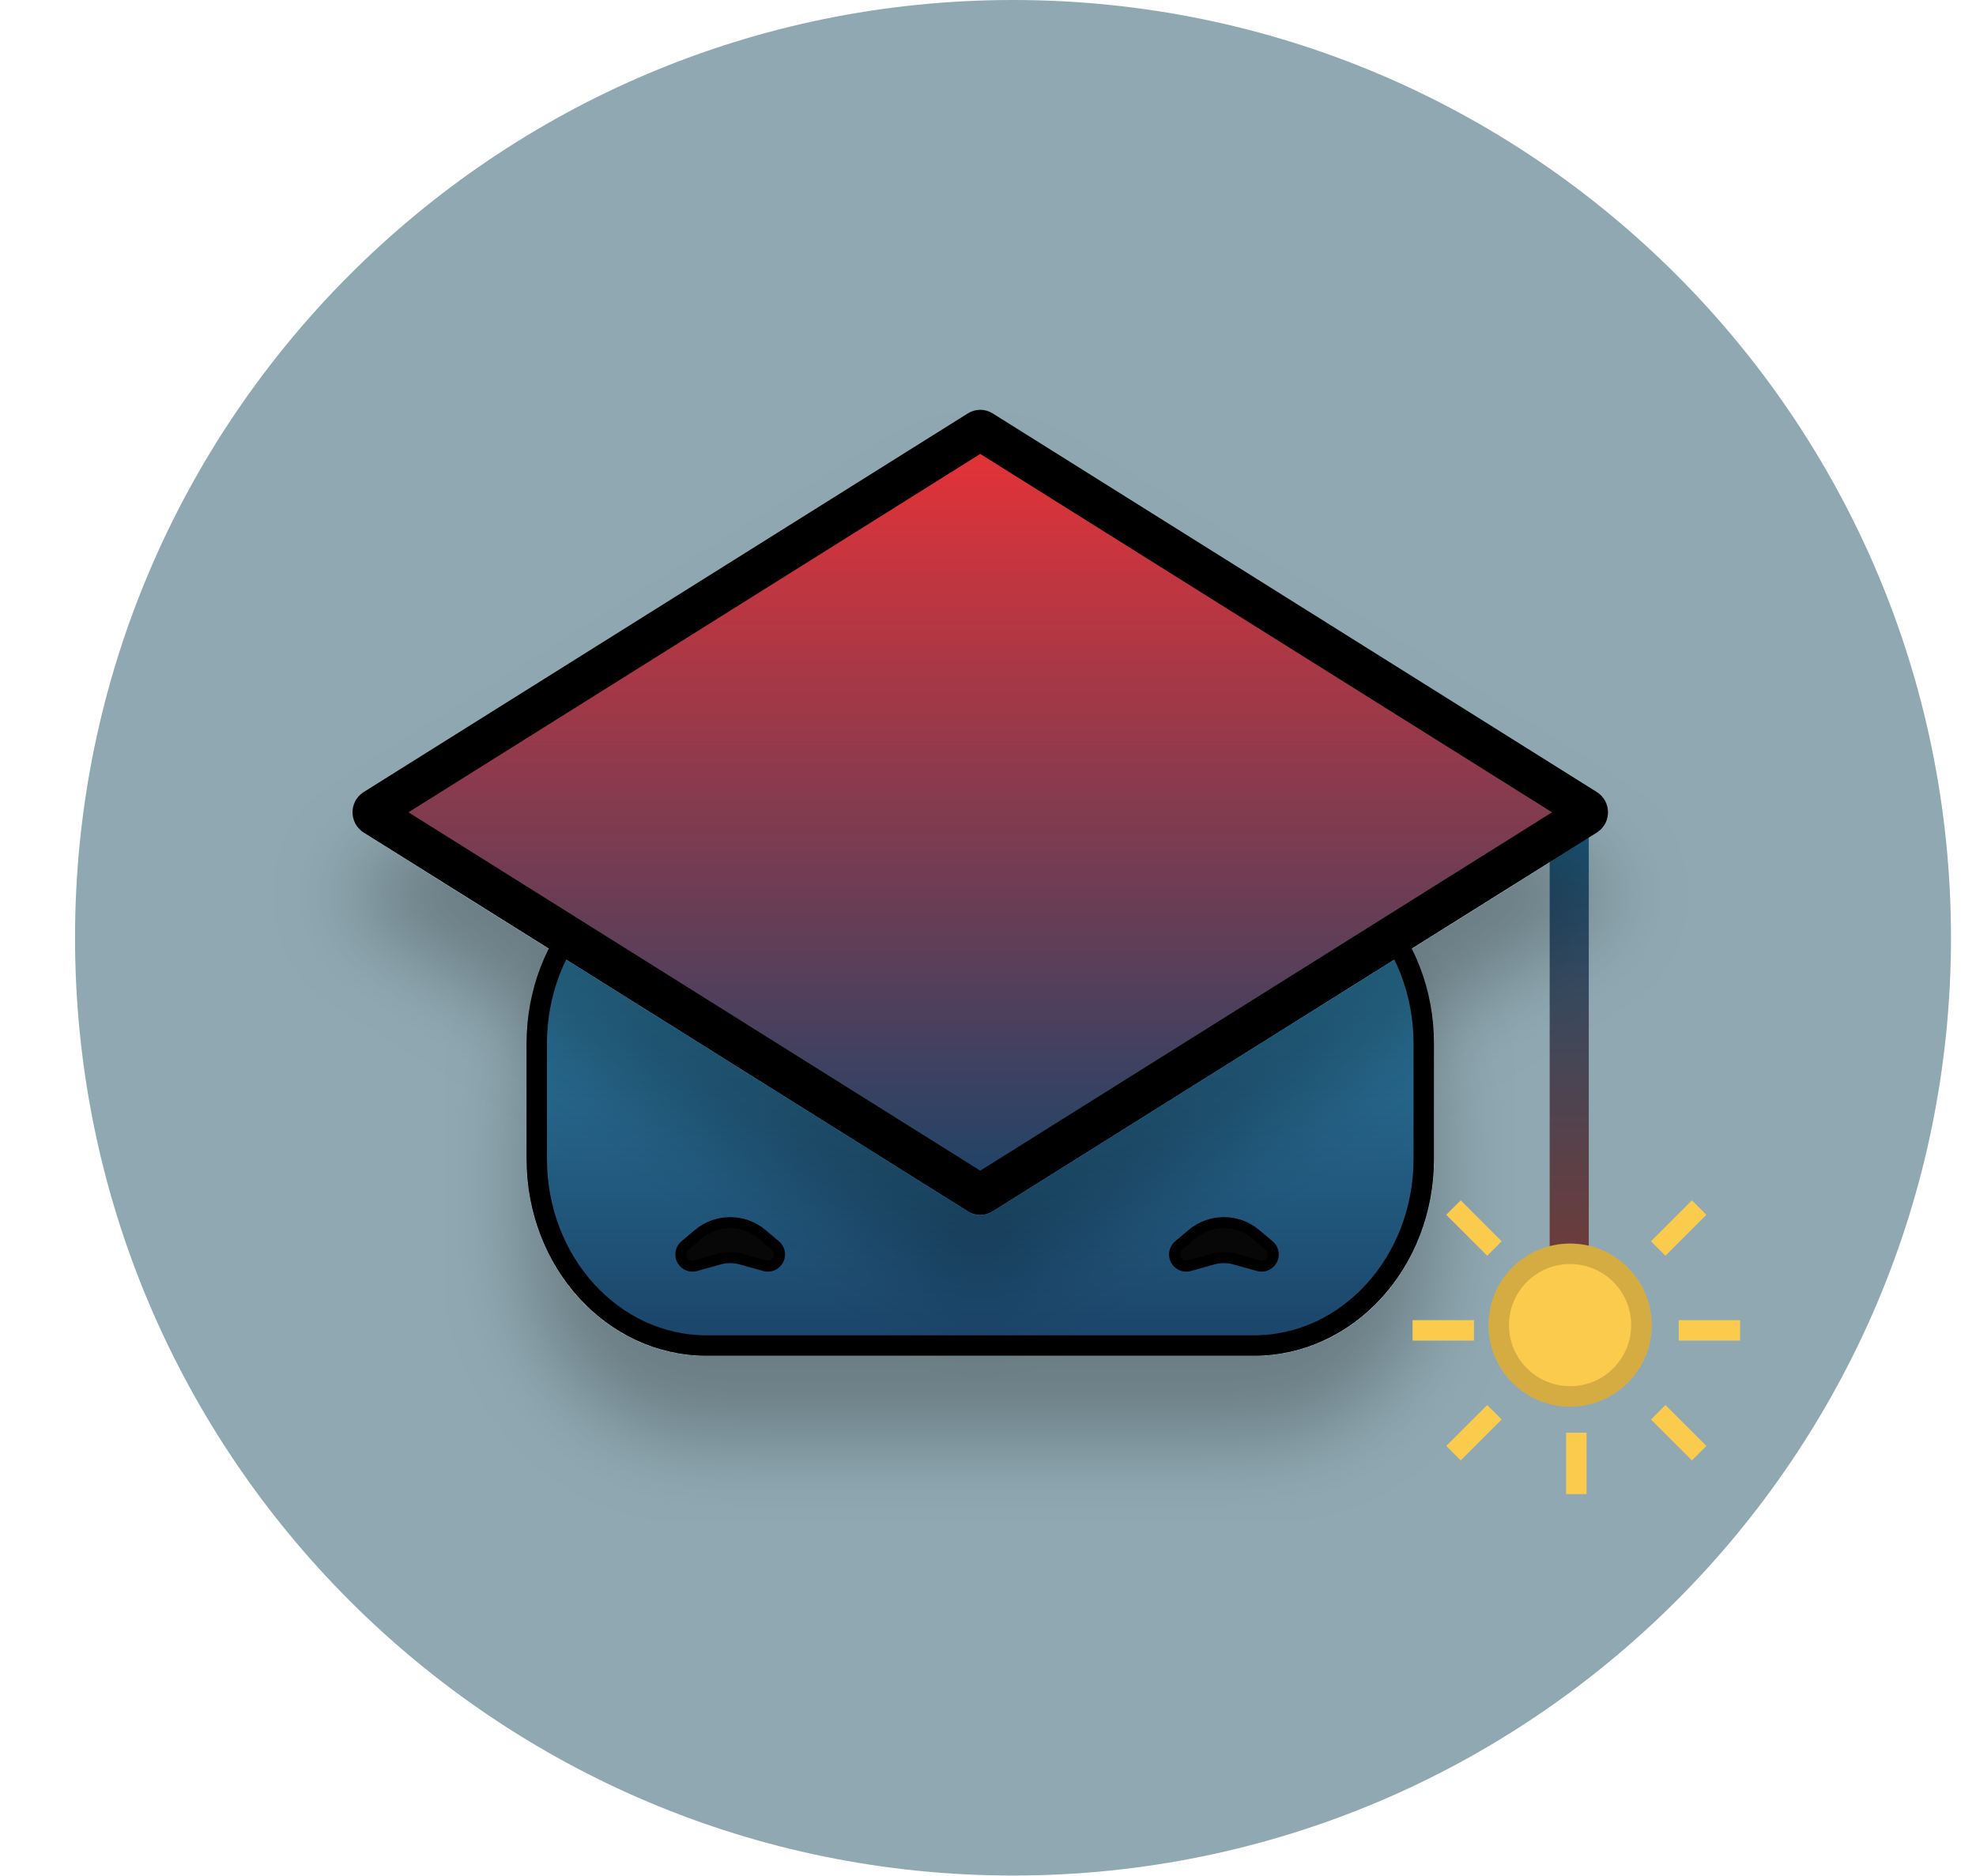
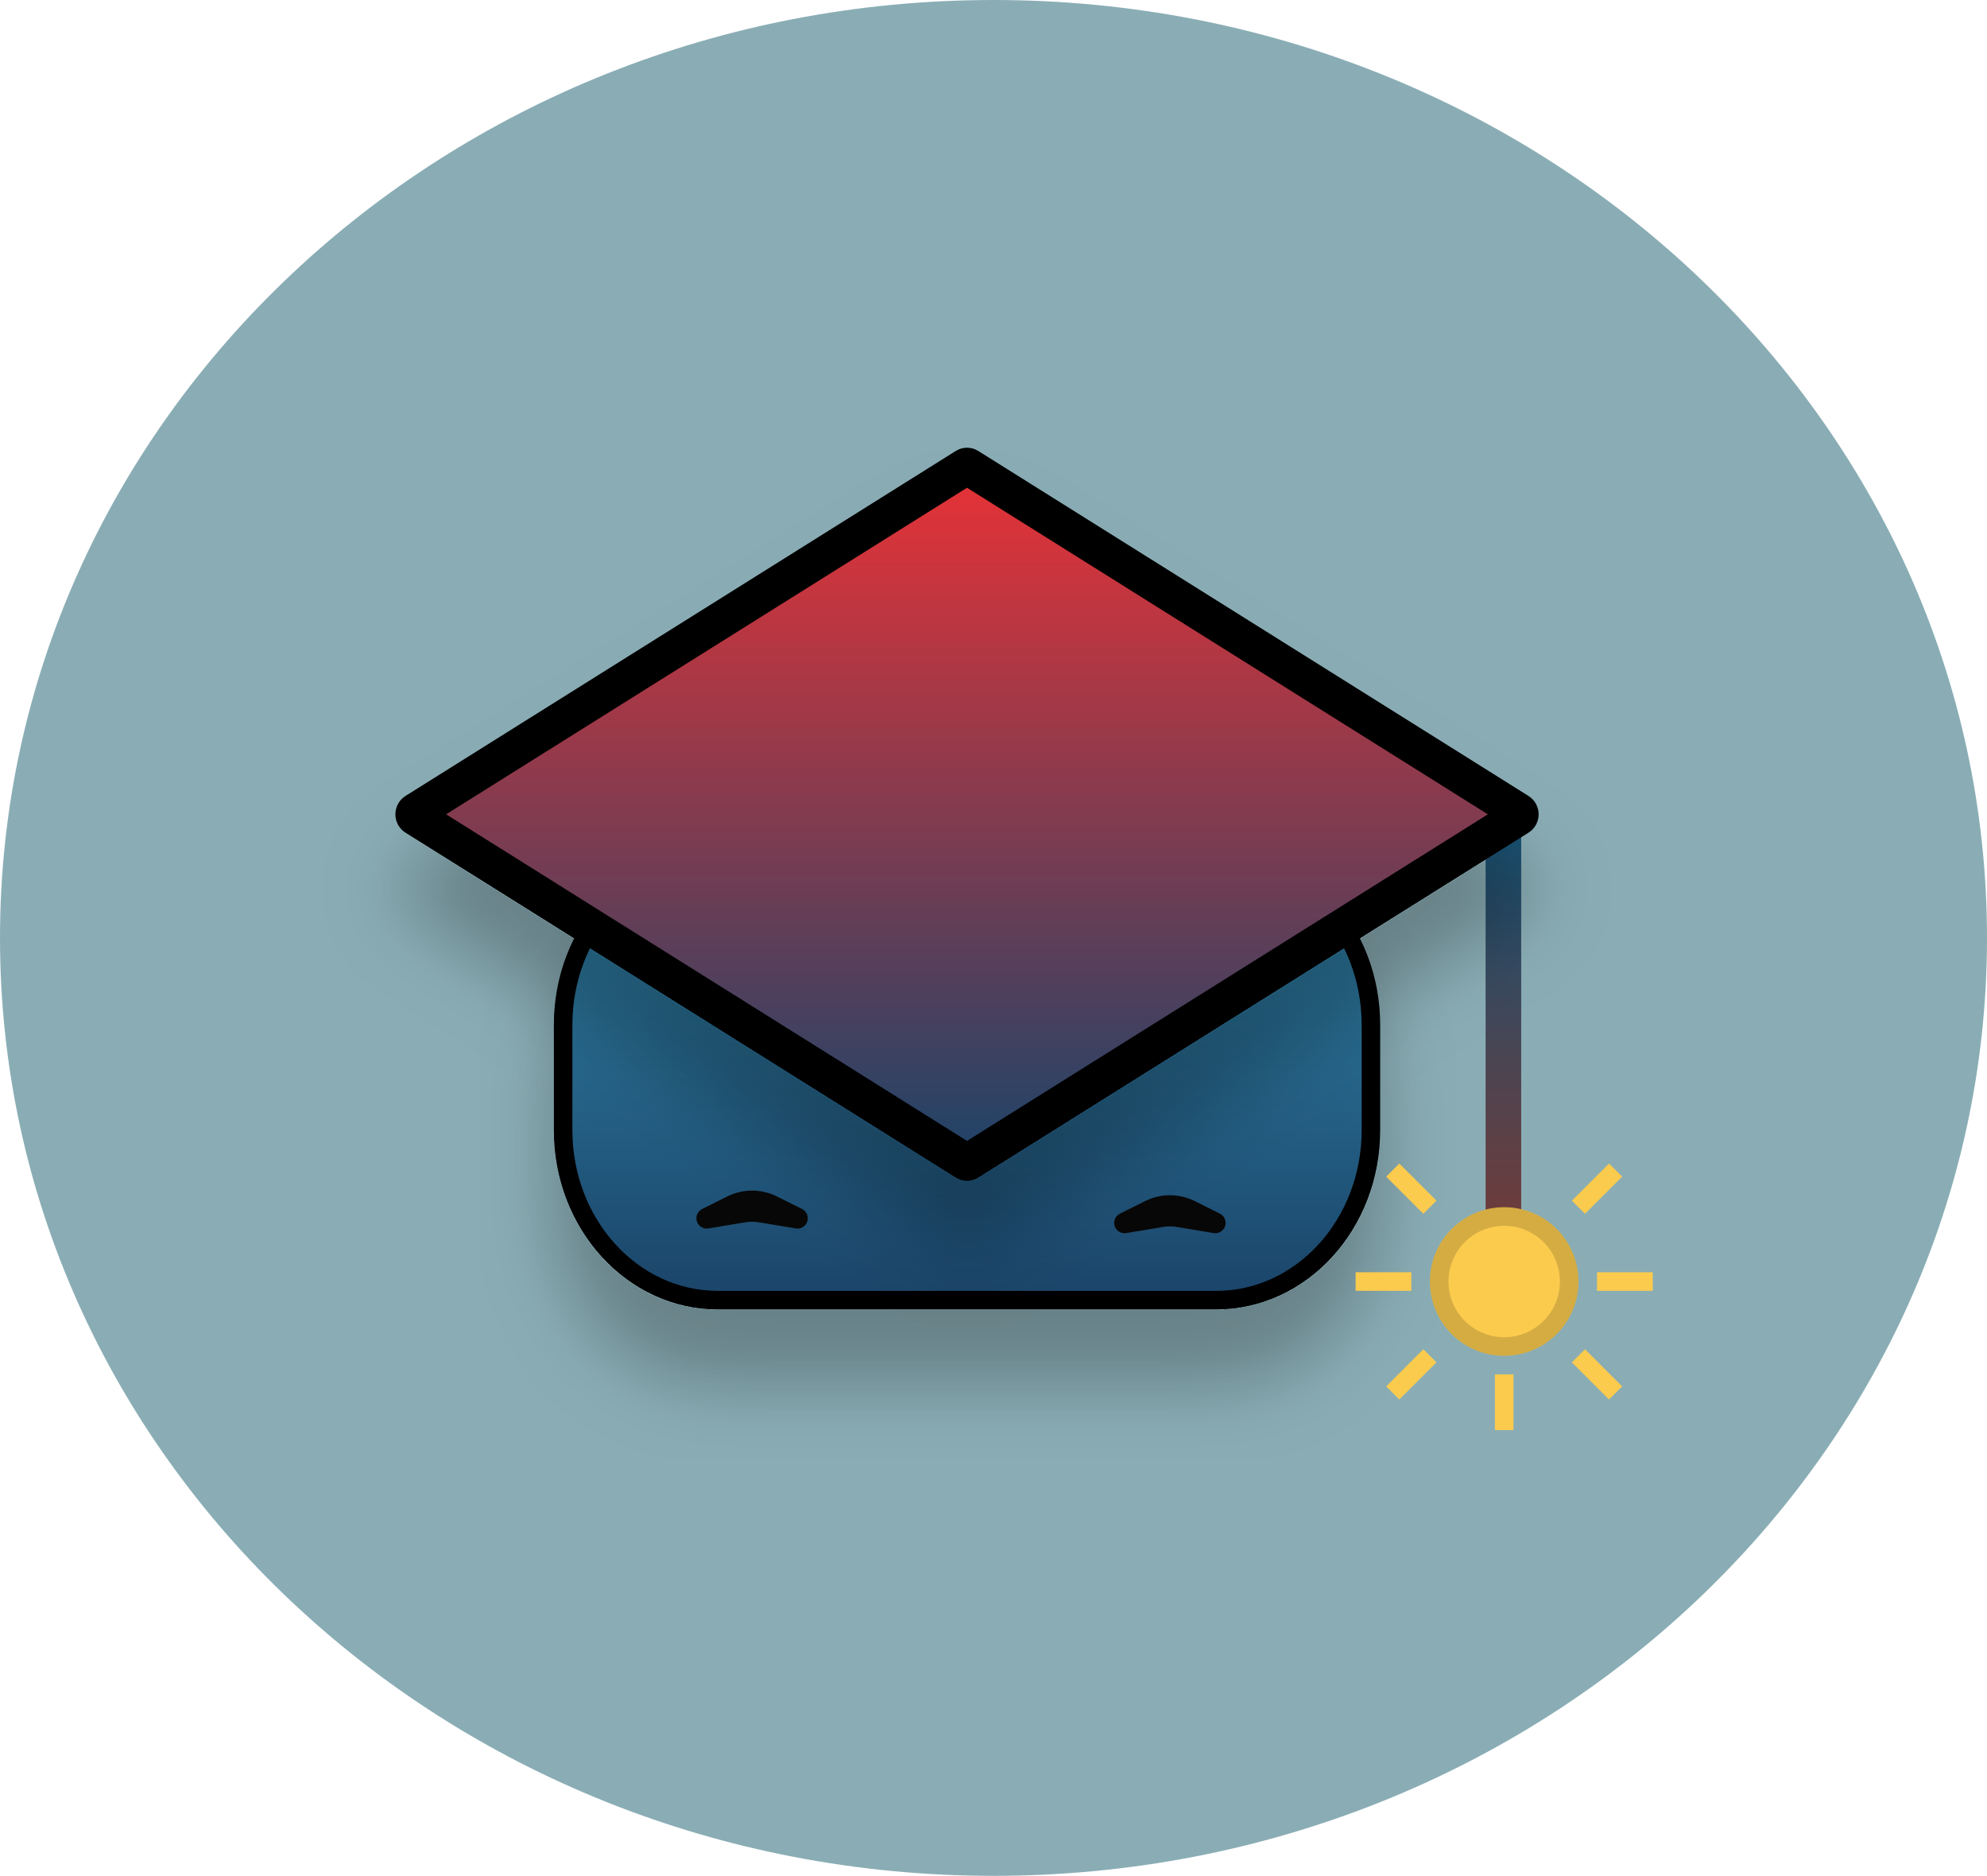
- <svg xmlns="http://www.w3.org/2000/svg" width="79" height="75" viewBox="0 0 79 75" fill="none">
-   <circle cx="40.5" cy="37.5" r="37.5" fill="#8FA8B1" />
-   <g filter="url(#filter0_d_1253_5346)">
-     <path d="M50.13 34.199H28.251C24.466 34.199 21.398 37.569 21.398 41.725V46.347C21.398 50.504 24.466 53.873 28.251 53.873H50.13C53.915 53.873 56.983 50.504 56.983 46.347V41.725C56.983 37.569 53.915 34.199 50.13 34.199Z" fill="url(#paint0_linear_1253_5346)" />
-     <path d="M50.13 34.265H28.251C24.5 34.265 21.459 37.605 21.459 41.725V46.347C21.459 50.467 24.5 53.807 28.251 53.807H50.13C53.881 53.807 56.922 50.467 56.922 46.347V41.725C56.922 37.605 53.881 34.265 50.13 34.265Z" fill="url(#paint1_linear_1253_5346)" stroke="black" stroke-width="0.818" />
+ <svg xmlns="http://www.w3.org/2000/svg" width="107" height="101" viewBox="0 0 107 101" fill="none">
+   <ellipse cx="53.5" cy="50.5" rx="53.5" ry="50.5" fill="#8AADB5" />
+   <g filter="url(#filter0_d_2309_840)">
+     <path d="M65.493 45.951H38.654C34.012 45.951 30.249 50.084 30.249 55.183V60.852C30.249 65.951 34.012 70.085 38.654 70.085H65.493C70.135 70.085 73.899 65.951 73.899 60.852V55.183C73.899 50.084 70.135 45.951 65.493 45.951Z" fill="url(#paint0_linear_2309_840)" />
+     <path d="M65.493 46.032H38.654C34.053 46.032 30.323 50.129 30.323 55.183V60.852C30.323 65.906 34.053 70.004 38.654 70.004H65.493C70.095 70.004 73.825 65.906 73.825 60.852V55.183C73.825 50.129 70.095 46.032 65.493 46.032Z" fill="url(#paint1_linear_2309_840)" stroke="black" />
  </g>
-   <path d="M63.519 33.467C63.519 32.993 63.169 32.609 62.738 32.609C62.306 32.609 61.956 32.993 61.956 33.467V50.368C61.956 50.842 62.306 51.227 62.738 51.227C63.169 51.227 63.519 50.842 63.519 50.368V33.467Z" fill="url(#paint2_linear_1253_5346)" />
-   <g filter="url(#filter1_d_1253_5346)">
-     <path d="M39.072 17.108C39.145 17.062 39.236 17.062 39.31 17.108L63.469 32.253C63.631 32.354 63.631 32.61 63.469 32.712L39.31 47.857C39.236 47.903 39.145 47.903 39.072 47.857L14.912 32.712C14.751 32.61 14.751 32.354 14.912 32.253L39.072 17.108Z" fill="url(#paint3_linear_1253_5346)" />
-     <path d="M39.131 17.223C39.168 17.2 39.213 17.2 39.25 17.223L63.41 32.368C63.49 32.418 63.49 32.546 63.41 32.597L39.25 47.742C39.213 47.765 39.168 47.765 39.131 47.742L14.972 32.597C14.891 32.546 14.891 32.418 14.972 32.368L39.131 17.223Z" stroke="black" stroke-width="1.637" />
+   <path d="M81.917 45.053C81.917 44.471 81.488 44 80.959 44C80.429 44 80 44.471 80 45.053V65.785C80 66.367 80.429 66.838 80.959 66.838C81.488 66.838 81.917 66.367 81.917 65.785V45.053Z" fill="url(#paint2_linear_2309_840)" />
+   <g filter="url(#filter1_d_2309_840)">
+     <path d="M51.928 24.986C52.018 24.929 52.129 24.929 52.22 24.986L81.855 43.564C82.054 43.688 82.054 44.002 81.855 44.126L52.22 62.704C52.129 62.761 52.018 62.761 51.928 62.704L22.292 44.126C22.094 44.002 22.094 43.688 22.292 43.564L51.928 24.986Z" fill="url(#paint3_linear_2309_840)" />
+     <path d="M52.001 25.127C52.046 25.098 52.101 25.098 52.147 25.127L81.782 43.705C81.881 43.767 81.881 43.924 81.782 43.986L52.147 62.563C52.101 62.592 52.046 62.592 52.001 62.563L22.365 43.986C22.266 43.924 22.266 43.767 22.365 43.704L52.001 25.127Z" stroke="black" stroke-width="2" />
  </g>
-   <ellipse cx="62.772" cy="52.989" rx="3.261" ry="3.261" fill="#FBCB4E" />
-   <path d="M62.772 50.137C64.346 50.137 65.623 51.414 65.623 52.989C65.623 54.564 64.346 55.841 62.772 55.841C61.197 55.84 59.92 54.564 59.92 52.989C59.92 51.414 61.197 50.138 62.772 50.137Z" stroke="black" stroke-opacity="0.08" stroke-width="0.818" />
-   <path d="M62.772 50.137C64.346 50.137 65.623 51.414 65.623 52.989C65.623 54.564 64.346 55.841 62.772 55.841C61.197 55.84 59.92 54.564 59.92 52.989C59.92 51.414 61.197 50.138 62.772 50.137Z" stroke="black" stroke-opacity="0.08" stroke-width="0.818" />
-   <path d="M63.021 57.292V59.747" stroke="#FBCB4E" stroke-width="0.818" />
-   <path d="M67.113 53.2H69.569" stroke="#FBCB4E" stroke-width="0.818" />
-   <path d="M58.929 53.2H56.474" stroke="#FBCB4E" stroke-width="0.818" />
-   <path d="M59.747 56.474L58.11 58.11" stroke="#FBCB4E" stroke-width="0.818" />
-   <path d="M66.295 56.474L67.932 58.11" stroke="#FBCB4E" stroke-width="0.818" />
-   <path d="M66.295 49.926L67.932 48.289" stroke="#FBCB4E" stroke-width="0.818" />
-   <path d="M59.747 49.926L58.11 48.289" stroke="#FBCB4E" stroke-width="0.818" />
-   <path d="M27.924 49.353C28.657 48.737 29.728 48.737 30.462 49.353L30.999 49.805C31.105 49.894 31.166 50.025 31.166 50.163C31.166 50.473 30.87 50.697 30.571 50.613L29.637 50.352C29.347 50.27 29.039 50.27 28.749 50.352L27.814 50.613C27.516 50.697 27.22 50.473 27.22 50.163C27.22 50.025 27.281 49.894 27.387 49.805L27.924 49.353Z" fill="#080707" stroke="black" stroke-width="0.44" />
-   <path d="M47.662 49.353C48.395 48.737 49.466 48.737 50.2 49.353L50.737 49.805C50.843 49.894 50.904 50.025 50.904 50.163C50.904 50.473 50.607 50.697 50.309 50.613L49.374 50.352C49.084 50.27 48.777 50.27 48.487 50.352L47.552 50.613C47.254 50.697 46.958 50.473 46.958 50.163C46.958 50.025 47.019 49.894 47.124 49.805L47.662 49.353Z" fill="#080707" stroke="black" stroke-width="0.44" />
+   <circle cx="81" cy="69" r="4" fill="#FBCB4E" />
+   <circle cx="81" cy="69" r="3.5" stroke="black" stroke-opacity="0.08" />
+   <circle cx="81" cy="69" r="3.5" stroke="black" stroke-opacity="0.08" />
+   <path d="M81 74V77" stroke="#FBCB4E" />
+   <path d="M86 69H89" stroke="#FBCB4E" />
+   <path d="M76 69H73" stroke="#FBCB4E" />
+   <path d="M77 73L75 75" stroke="#FBCB4E" />
+   <path d="M85 73L87 75" stroke="#FBCB4E" />
+   <path d="M85 65L87 63" stroke="#FBCB4E" />
+   <path d="M77 65L75 63" stroke="#FBCB4E" />
+   <path d="M37.5 65.594C37.5 65.383 37.619 65.191 37.807 65.096L39.158 64.421C40.003 63.998 40.997 63.998 41.842 64.421L43.193 65.096C43.381 65.191 43.5 65.383 43.5 65.594V65.594C43.5 65.937 43.191 66.199 42.853 66.142L40.871 65.812C40.625 65.771 40.375 65.771 40.129 65.812L38.147 66.142C37.809 66.199 37.5 65.937 37.5 65.594V65.594Z" fill="#080707" />
+   <path d="M60 65.844C60 65.633 60.119 65.441 60.307 65.346L61.658 64.671C62.503 64.249 63.497 64.249 64.342 64.671L65.693 65.346C65.881 65.441 66 65.633 66 65.844V65.844C66 66.187 65.692 66.449 65.353 66.392L63.371 66.062C63.125 66.021 62.875 66.021 62.629 66.062L60.647 66.392C60.309 66.449 60 66.187 60 65.844V65.844Z" fill="#080707" />
  <defs>
-     <filter id="filter0_d_1253_5346" x="17.776" y="33.856" width="42.83" height="26.908" filterUnits="userSpaceOnUse" color-interpolation-filters="sRGB">
+     <filter id="filter0_d_2309_840" x="25.823" y="45.532" width="52.502" height="32.972" filterUnits="userSpaceOnUse" color-interpolation-filters="sRGB">
      <feFlood flood-opacity="0" result="BackgroundImageFix" />
      <feColorMatrix in="SourceAlpha" type="matrix" values="0 0 0 0 0 0 0 0 0 0 0 0 0 0 0 0 0 0 127 0" result="hardAlpha" />
-       <feOffset dy="3.274" />
-       <feGaussianBlur stdDeviation="1.637" />
+       <feOffset dy="4" />
+       <feGaussianBlur stdDeviation="2" />
      <feComposite in2="hardAlpha" operator="out" />
      <feColorMatrix type="matrix" values="0 0 0 0 0 0 0 0 0 0 0 0 0 0 0 0 0 0 0.25 0" />
-       <feBlend mode="normal" in2="BackgroundImageFix" result="effect1_dropShadow_1253_5346" />
-       <feBlend mode="normal" in="SourceGraphic" in2="effect1_dropShadow_1253_5346" result="shape" />
+       <feBlend mode="normal" in2="BackgroundImageFix" result="effect1_dropShadow_2309_840" />
+       <feBlend mode="normal" in="SourceGraphic" in2="effect1_dropShadow_2309_840" result="shape" />
    </filter>
-     <filter id="filter1_d_1253_5346" x="10.819" y="16.387" width="56.743" height="38.738" filterUnits="userSpaceOnUse" color-interpolation-filters="sRGB">
+     <filter id="filter1_d_2309_840" x="17.291" y="24.105" width="69.566" height="47.479" filterUnits="userSpaceOnUse" color-interpolation-filters="sRGB">
      <feFlood flood-opacity="0" result="BackgroundImageFix" />
      <feColorMatrix in="SourceAlpha" type="matrix" values="0 0 0 0 0 0 0 0 0 0 0 0 0 0 0 0 0 0 127 0" result="hardAlpha" />
-       <feOffset dy="3.274" />
-       <feGaussianBlur stdDeviation="1.637" />
+       <feOffset dy="4" />
+       <feGaussianBlur stdDeviation="2" />
      <feComposite in2="hardAlpha" operator="out" />
      <feColorMatrix type="matrix" values="0 0 0 0 0 0 0 0 0 0 0 0 0 0 0 0 0 0 0.25 0" />
-       <feBlend mode="normal" in2="BackgroundImageFix" result="effect1_dropShadow_1253_5346" />
-       <feBlend mode="normal" in="SourceGraphic" in2="effect1_dropShadow_1253_5346" result="shape" />
+       <feBlend mode="normal" in2="BackgroundImageFix" result="effect1_dropShadow_2309_840" />
+       <feBlend mode="normal" in="SourceGraphic" in2="effect1_dropShadow_2309_840" result="shape" />
    </filter>
-     <linearGradient id="paint0_linear_1253_5346" x1="39.191" y1="34.199" x2="39.191" y2="53.873" gradientUnits="userSpaceOnUse">
+     <linearGradient id="paint0_linear_2309_840" x1="52.074" y1="45.951" x2="52.074" y2="70.085" gradientUnits="userSpaceOnUse">
      <stop stop-color="#3085AA" />
      <stop offset="1" stop-color="#1B4469" />
    </linearGradient>
-     <linearGradient id="paint1_linear_1253_5346" x1="39.19" y1="34.265" x2="39.19" y2="53.807" gradientUnits="userSpaceOnUse">
+     <linearGradient id="paint1_linear_2309_840" x1="52.074" y1="46.032" x2="52.074" y2="70.004" gradientUnits="userSpaceOnUse">
      <stop stop-color="#3085AA" />
      <stop offset="1" stop-color="#1B4469" />
    </linearGradient>
-     <linearGradient id="paint2_linear_1253_5346" x1="62.738" y1="32.609" x2="62.738" y2="51.227" gradientUnits="userSpaceOnUse">
+     <linearGradient id="paint2_linear_2309_840" x1="80.959" y1="44" x2="80.959" y2="66.838" gradientUnits="userSpaceOnUse">
      <stop stop-color="#145377" />
      <stop offset="1" stop-color="#733A37" />
    </linearGradient>
-     <linearGradient id="paint3_linear_1253_5346" x1="39.191" y1="13.864" x2="39.191" y2="47.931" gradientUnits="userSpaceOnUse">
+     <linearGradient id="paint3_linear_2309_840" x1="52.074" y1="21.007" x2="52.074" y2="62.796" gradientUnits="userSpaceOnUse">
      <stop stop-color="#FF3030" />
      <stop offset="1" stop-color="#1B4469" />
    </linearGradient>
  </defs>
</svg>
